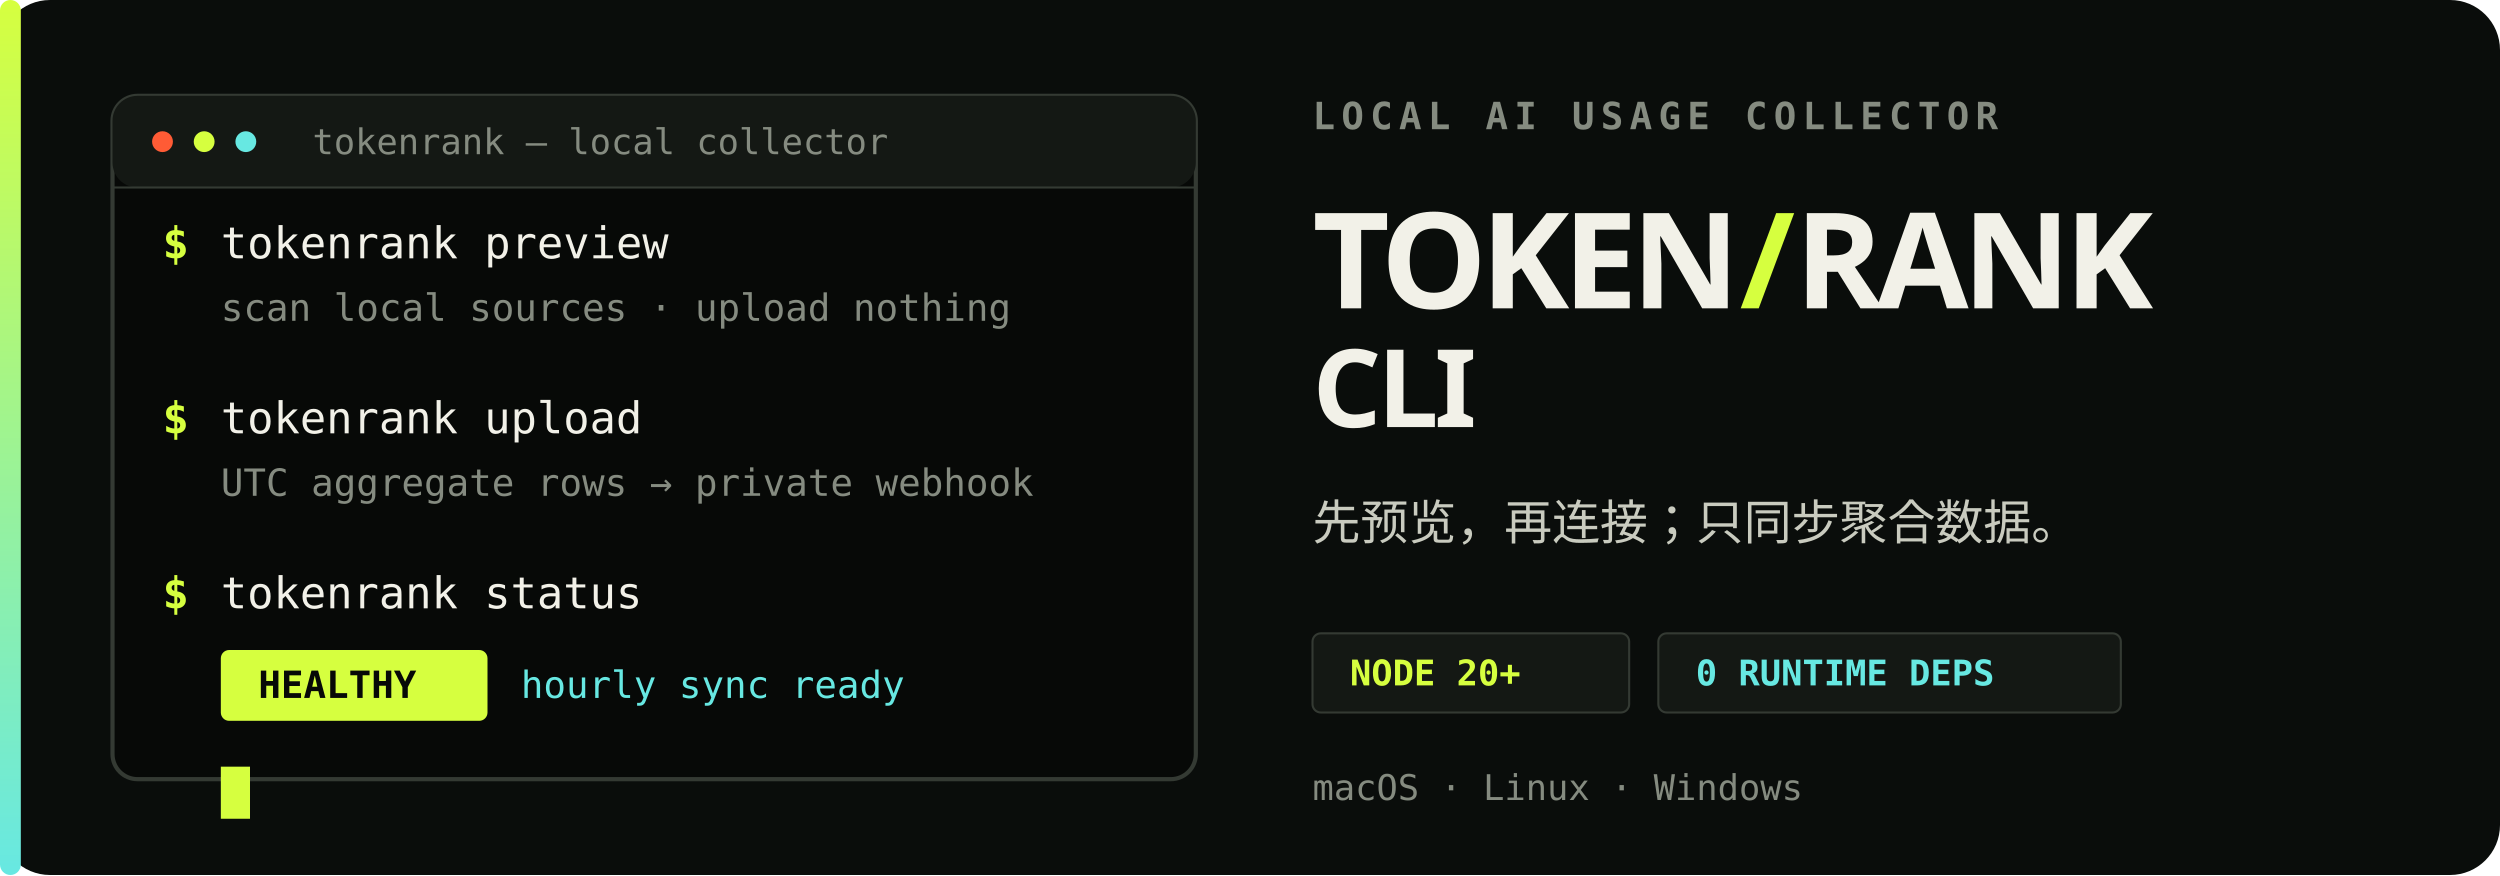
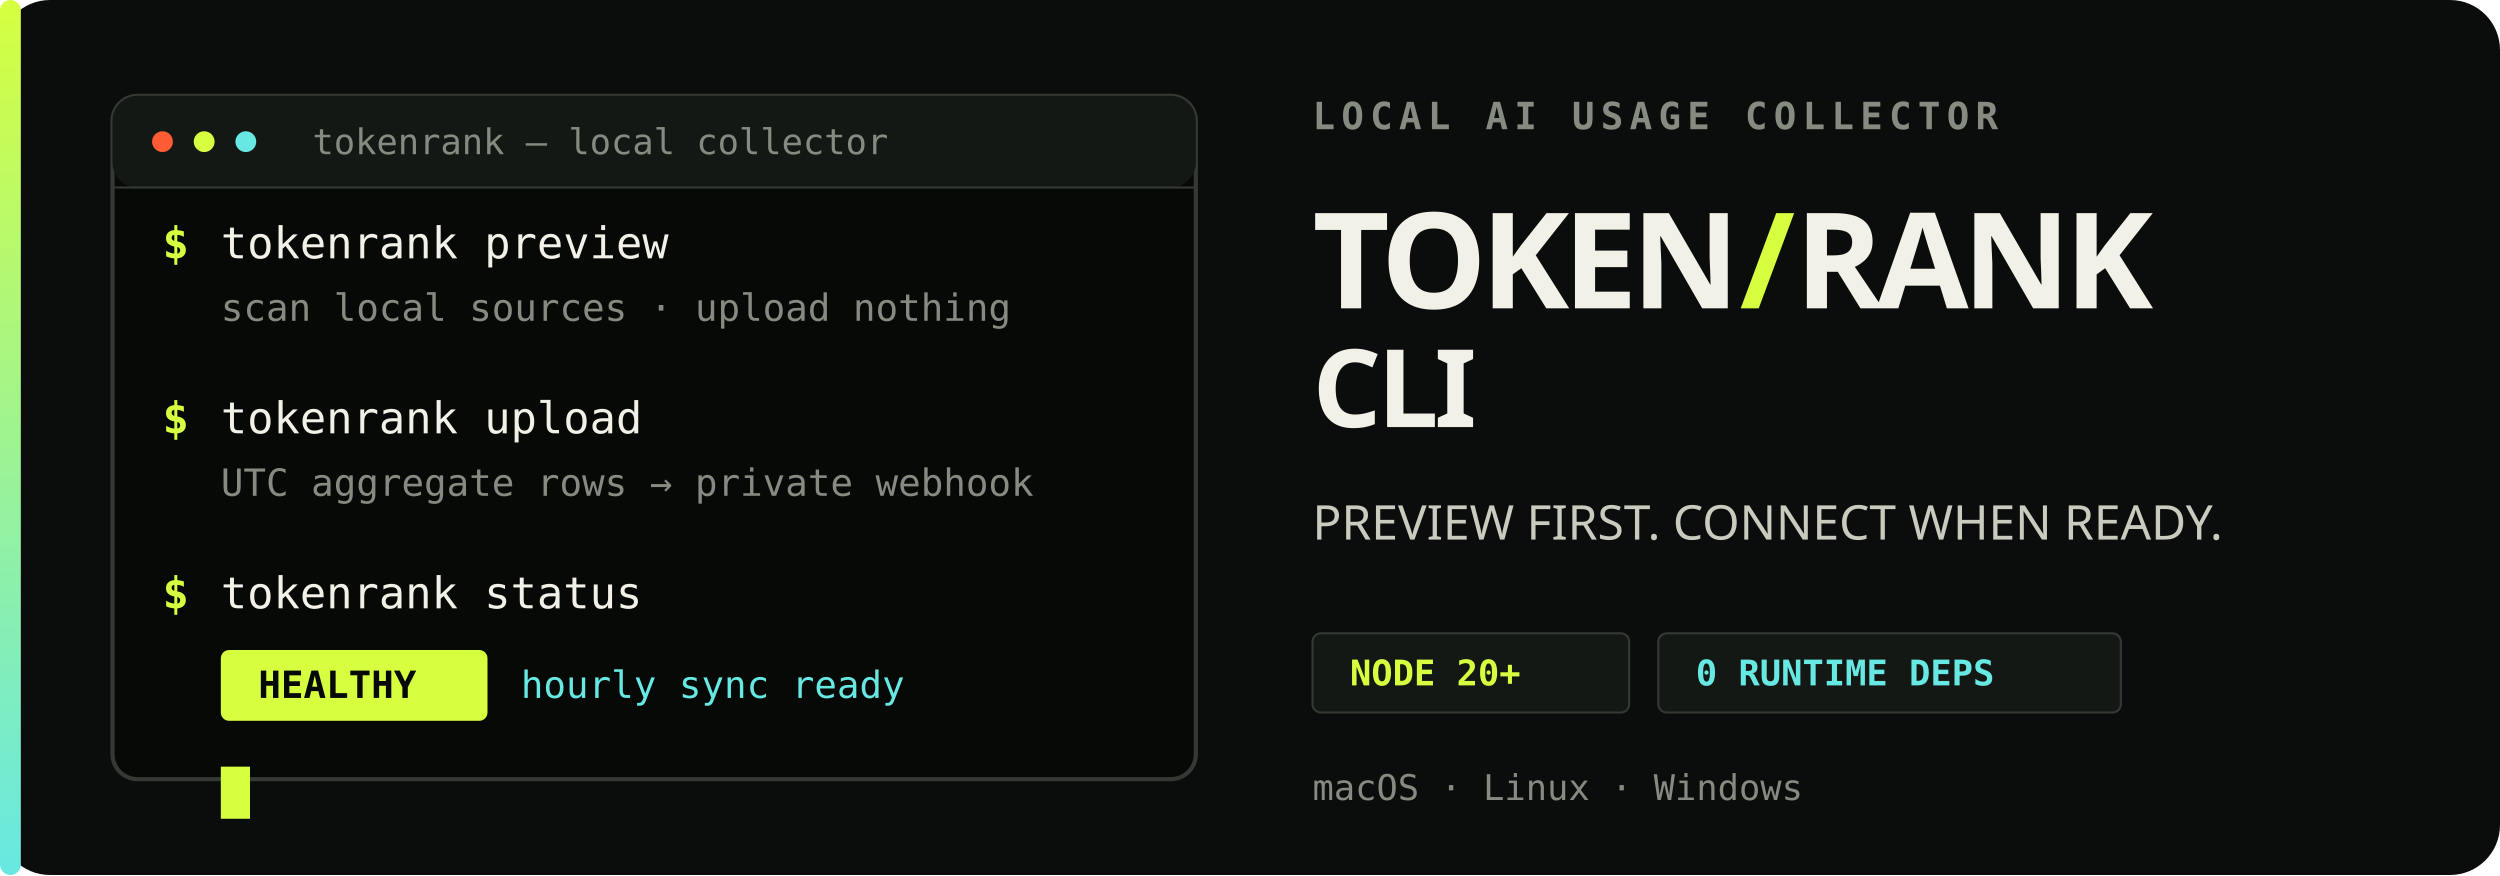
<svg xmlns="http://www.w3.org/2000/svg" width="1200" height="420" viewBox="0 0 1200 420" role="img" aria-labelledby="title desc">
  <defs>
    <linearGradient id="edge" x1="0" y1="0" x2="0" y2="1">
      <stop offset="0" stop-color="#D6FF3F" />
      <stop offset="1" stop-color="#67E8E2" />
    </linearGradient>
  </defs>
  <rect width="1200" height="420" rx="24" fill="#0A0D0B" />
  <rect x="0" y="0" width="10" height="420" rx="5" fill="url(#edge)" />
  <g transform="translate(54 46)">
    <rect width="520" height="328" rx="12" fill="#070907" stroke="#343A33" stroke-width="2" />
    <rect width="520" height="44" rx="12" fill="#141814" />
    <path d="M0 44H520" stroke="#343A33" />
    <circle cx="24" cy="22" r="5" fill="#FF5B35" />
    <circle cx="44" cy="22" r="5" fill="#D6FF3F" />
    <circle cx="64" cy="22" r="5" fill="#67E8E2" />
    <text x="96" y="28" fill="#858B80" font-family="ui-monospace, SFMono-Regular, Menlo, Consolas, monospace" font-size="17">tokenrank — local collector</text>
    <g transform="translate(24 78)" font-family="ui-monospace, SFMono-Regular, Menlo, Consolas, monospace">
      <text x="0" y="0" fill="#D6FF3F" font-size="21" font-weight="800">$</text>
      <text x="28" y="0" fill="#F2F1E8" font-size="21">tokenrank preview</text>
      <text x="28" y="30" fill="#858B80" font-size="18">scan local sources · upload nothing</text>
      <text x="0" y="84" fill="#D6FF3F" font-size="21" font-weight="800">$</text>
      <text x="28" y="84" fill="#F2F1E8" font-size="21">tokenrank upload</text>
      <text x="28" y="114" fill="#858B80" font-size="18">UTC aggregate rows → private webhook</text>
      <text x="0" y="168" fill="#D6FF3F" font-size="21" font-weight="800">$</text>
      <text x="28" y="168" fill="#F2F1E8" font-size="21">tokenrank status</text>
      <rect x="28" y="188" width="128" height="34" rx="4" fill="#D6FF3F" />
      <text x="46" y="211" fill="#070907" font-size="18" font-weight="900">HEALTHY</text>
      <text x="172" y="211" fill="#67E8E2" font-size="18">hourly sync ready</text>
      <rect x="28" y="244" width="14" height="25" fill="#D6FF3F" />
    </g>
  </g>
  <g transform="translate(630 62)">
    <text x="0" y="0" fill="#858B80" font-family="ui-monospace, SFMono-Regular, Menlo, Consolas, monospace" font-size="18" font-weight="700" letter-spacing="3">LOCAL AI USAGE COLLECTOR</text>
    <text x="0" y="86" fill="#F2F1E8" font-family="Arial Narrow, Segoe UI, sans-serif" font-size="64" font-weight="850" letter-spacing="-3">TOKEN<tspan fill="#D6FF3F">/</tspan>RANK</text>
    <text x="0" y="143" fill="#F2F1E8" font-family="Arial Narrow, Segoe UI, sans-serif" font-size="52" font-weight="850" letter-spacing="-2">CLI</text>
-     <text x="0" y="197" fill="#C9CBBF" font-family="Segoe UI, PingFang SC, sans-serif" font-size="23">先预览，再连接；只同步聚合数据。</text>
+     <text x="0" y="197" fill="#C9CBBF" font-family="Segoe UI, sans-serif" font-size="23">PREVIEW FIRST. CONNECT WHEN READY.</text>
    <g transform="translate(0 242)" font-family="ui-monospace, SFMono-Regular, Menlo, Consolas, monospace" font-size="17" font-weight="700">
      <rect width="152" height="38" rx="4" fill="#141814" stroke="#343A33" />
      <text x="18" y="25" fill="#D6FF3F">NODE 20+</text>
      <rect x="166" width="222" height="38" rx="4" fill="#141814" stroke="#343A33" />
      <text x="184" y="25" fill="#67E8E2">0 RUNTIME DEPS</text>
    </g>
    <text x="0" y="322" fill="#858B80" font-family="ui-monospace, SFMono-Regular, Menlo, Consolas, monospace" font-size="17">macOS  ·  Linux  ·  Windows</text>
  </g>
</svg>
